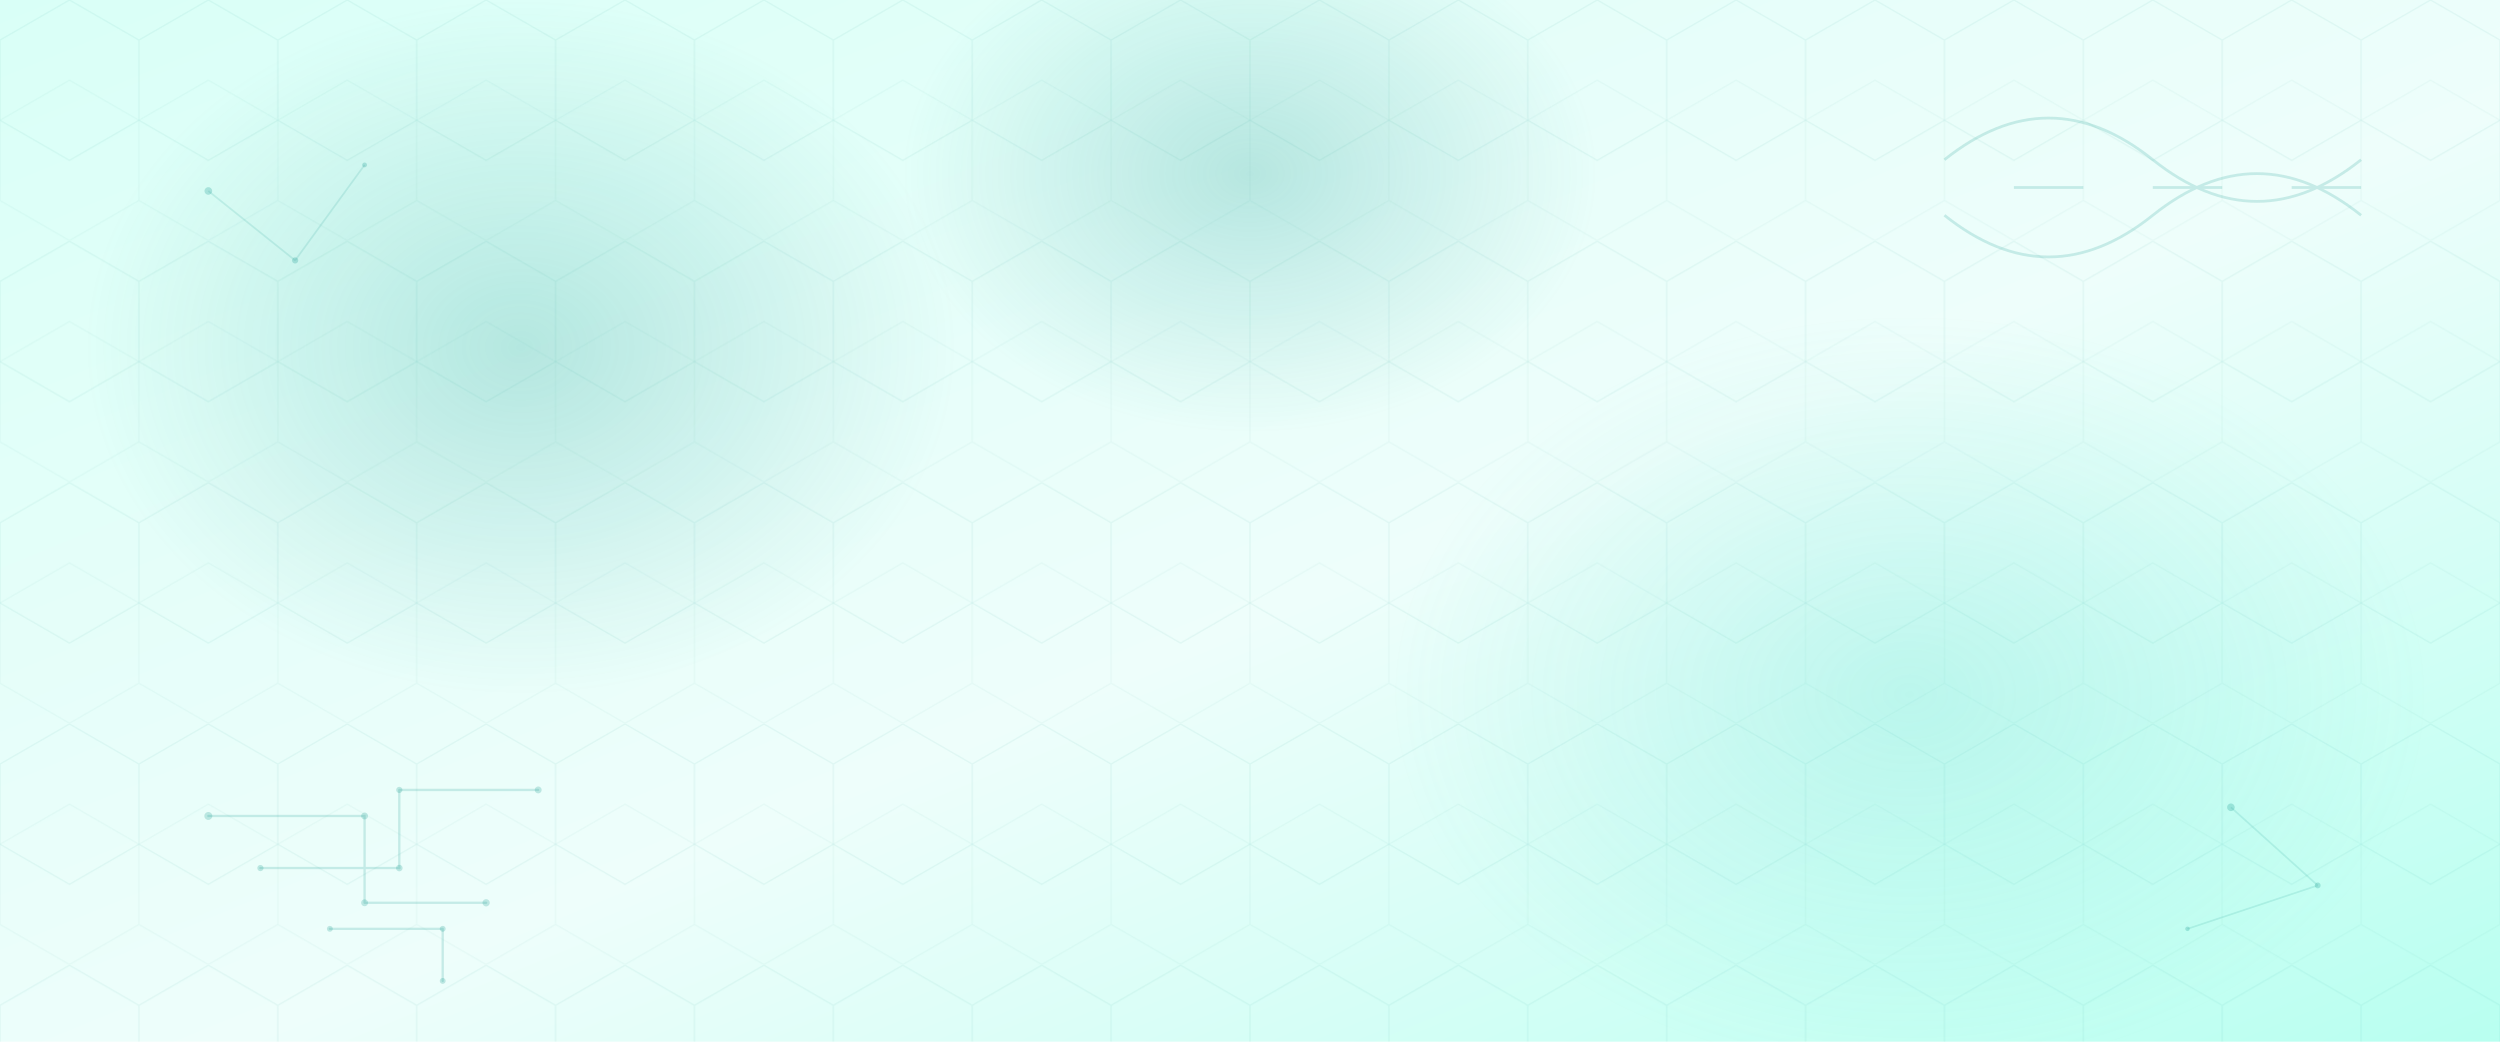
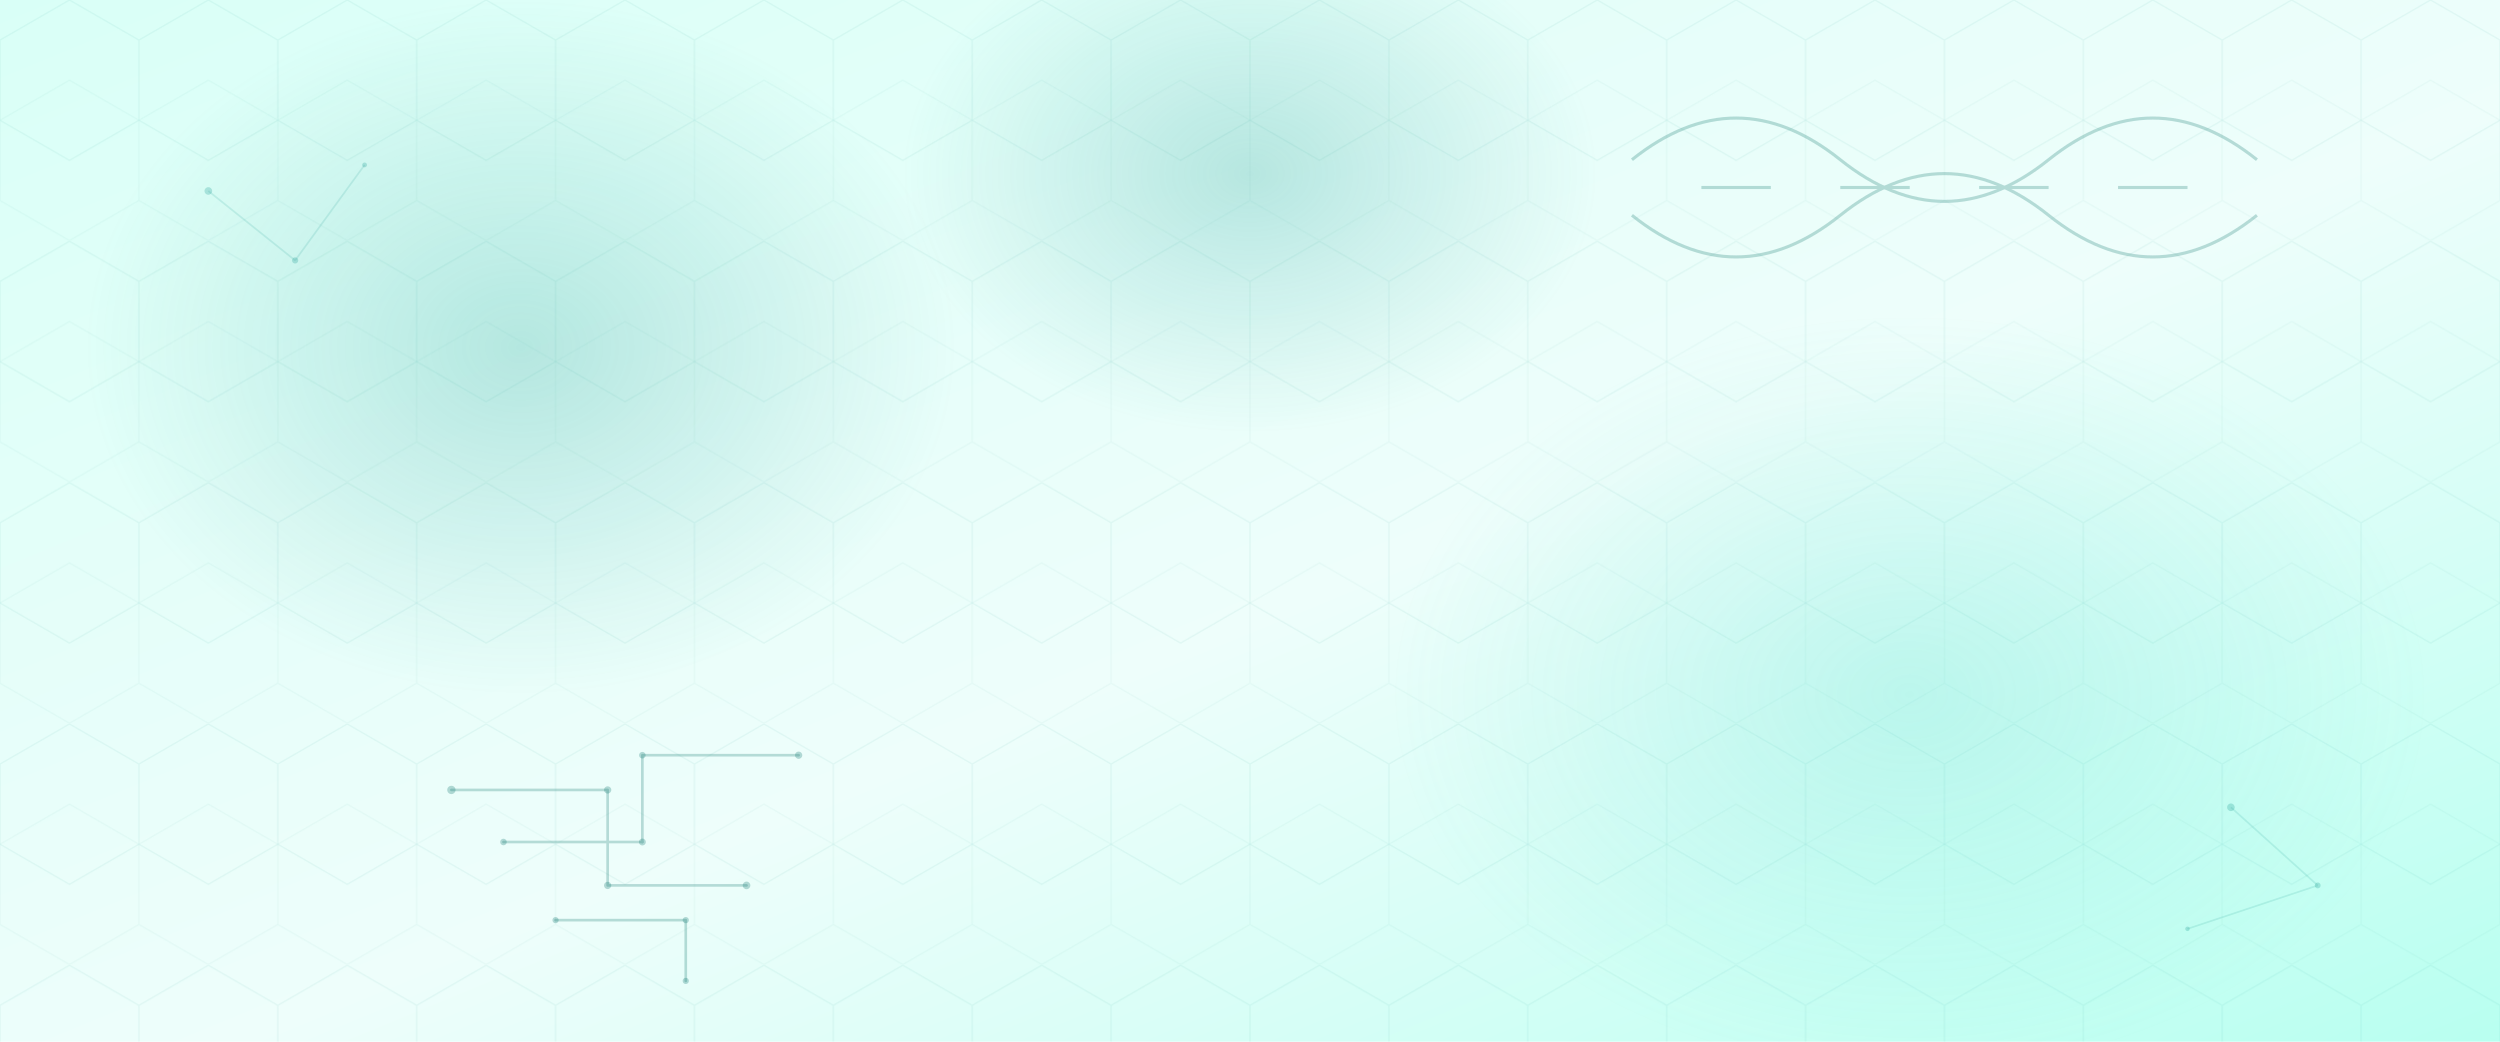
<svg xmlns="http://www.w3.org/2000/svg" width="1440" height="600" viewBox="0 0 1440 600">
  <defs>
    <linearGradient id="bg-grad" x1="0%" y1="0%" x2="100%" y2="100%">
      <stop offset="0%" stop-color="#d9fff7" />
      <stop offset="55%" stop-color="#eefefb" />
      <stop offset="100%" stop-color="#b8fff0" />
    </linearGradient>
    <linearGradient id="line-grad" x1="0" y1="0" x2="1440" y2="600" gradientUnits="userSpaceOnUse">
      <stop offset="0%" stop-color="#0d9488" stop-opacity="0.6" />
      <stop offset="100%" stop-color="#2dd4bf" stop-opacity="0.3" />
    </linearGradient>
    <linearGradient id="node-grad" x1="0" y1="0" x2="1" y2="1">
      <stop offset="0%" stop-color="#0d9488" />
      <stop offset="100%" stop-color="#14b8a6" />
    </linearGradient>
    <radialGradient id="glow-1" cx="50%" cy="50%" r="50%">
      <stop offset="0%" stop-color="#0d9488" stop-opacity="0.22" />
      <stop offset="100%" stop-color="#0d9488" stop-opacity="0" />
    </radialGradient>
    <radialGradient id="glow-2" cx="50%" cy="50%" r="50%">
      <stop offset="0%" stop-color="#2dd4bf" stop-opacity="0.18" />
      <stop offset="100%" stop-color="#2dd4bf" stop-opacity="0" />
    </radialGradient>
    <filter id="blur-sm">
      <feGaussianBlur stdDeviation="1.5" />
    </filter>
    <pattern id="hex-grid" x="0" y="0" width="80" height="139" patternUnits="userSpaceOnUse">
      <path d="M40 0 L80 23.1 L80 69.3 L40 92.4 L0 69.3 L0 23.1 Z" fill="none" stroke="#0d9488" stroke-width="0.8" opacity="0.12" />
      <path d="M40 46.2 L80 69.3 L80 115.5 L40 138.6 L0 115.5 L0 69.3 Z" fill="none" stroke="#0d9488" stroke-width="0.8" opacity="0.08" />
    </pattern>
  </defs>
  <rect width="100%" height="100%" fill="url(#bg-grad)" />
  <rect width="100%" height="100%" fill="url(#hex-grid)" opacity="0.55" />
  <ellipse cx="300" cy="200" rx="250" ry="200" fill="url(#glow-1)" />
  <ellipse cx="1100" cy="400" rx="300" ry="220" fill="url(#glow-2)" />
  <ellipse cx="720" cy="100" rx="200" ry="150" fill="url(#glow-1)" />
  <g fill="#0d9488" opacity="0.24">
    <circle cx="120" cy="110" r="2.2" />
    <circle cx="170" cy="150" r="1.8" />
    <circle cx="210" cy="95" r="1.4" />
    <circle cx="1285" cy="465" r="2.2" />
    <circle cx="1335" cy="510" r="1.7" />
    <circle cx="1260" cy="535" r="1.3" />
  </g>
  <g stroke="#0d9488" stroke-width="1" opacity="0.14">
    <line x1="120" y1="110" x2="170" y2="150" />
    <line x1="170" y1="150" x2="210" y2="95" />
    <line x1="1285" y1="465" x2="1335" y2="510" />
    <line x1="1335" y1="510" x2="1260" y2="535" />
  </g>
-   <g fill="none" stroke="#0d9488" stroke-width="1.6" opacity="0.18">
-     <path d="M1120 92 C1160 60 1200 60 1240 92 C1280 124 1320 124 1360 92" />
-     <path d="M1120 124 C1160 156 1200 156 1240 124 C1280 92 1320 92 1360 124" />
-     <path d="M1160 108 L1200 108" />
-     <path d="M1240 108 L1280 108" />
-     <path d="M1320 108 L1360 108" />
+   <g fill="none" stroke="#0f766e" stroke-width="1.8" opacity="0.26">
+     <path d="M940 92 C980 60 1020 60 1060 92 C1100 124 1140 124 1180 92 C1220 60 1260 60 1300 92" />
+     <path d="M940 124 C980 156 1020 156 1060 124 C1100 92 1140 92 1180 124 C1220 156 1260 156 1300 124" />
+     <path d="M980 108 L1020 108" />
+     <path d="M1060 108 L1100 108" />
+     <path d="M1140 108 L1180 108" />
+     <path d="M1220 108 L1260 108" />
  </g>
-   <g fill="none" stroke="#0d9488" stroke-width="1.35" opacity="0.18" stroke-linecap="round" stroke-linejoin="round">
-     <path d="M120 470 H210 V520 H280" />
-     <path d="M150 500 H230" />
-     <path d="M230 500 V455 H310" />
-     <path d="M190 535 H255 V565" />
+   <g fill="none" stroke="#0f766e" stroke-width="1.55" opacity="0.26" stroke-linecap="round" stroke-linejoin="round">
+     <path d="M260 455 H350 V510 H430" />
+     <path d="M290 485 H370" />
+     <path d="M370 485 V435 H460" />
+     <path d="M320 530 H395 V565" />
  </g>
-   <g fill="#0d9488" opacity="0.22">
-     <circle cx="120" cy="470" r="2.3" />
-     <circle cx="210" cy="470" r="2.0" />
-     <circle cx="210" cy="520" r="2.0" />
-     <circle cx="280" cy="520" r="2.1" />
-     <circle cx="150" cy="500" r="1.8" />
-     <circle cx="230" cy="500" r="1.9" />
-     <circle cx="230" cy="455" r="1.8" />
-     <circle cx="310" cy="455" r="2.0" />
-     <circle cx="190" cy="535" r="1.7" />
-     <circle cx="255" cy="535" r="1.7" />
-     <circle cx="255" cy="565" r="1.7" />
+   <g fill="#0f766e" opacity="0.28">
+     <circle cx="260" cy="455" r="2.4" />
+     <circle cx="350" cy="455" r="2.1" />
+     <circle cx="350" cy="510" r="2.1" />
+     <circle cx="430" cy="510" r="2.2" />
+     <circle cx="290" cy="485" r="1.9" />
+     <circle cx="370" cy="485" r="2.0" />
+     <circle cx="370" cy="435" r="1.9" />
+     <circle cx="460" cy="435" r="2.1" />
+     <circle cx="320" cy="530" r="1.8" />
+     <circle cx="395" cy="530" r="1.8" />
+     <circle cx="395" cy="565" r="1.8" />
  </g>
</svg>
